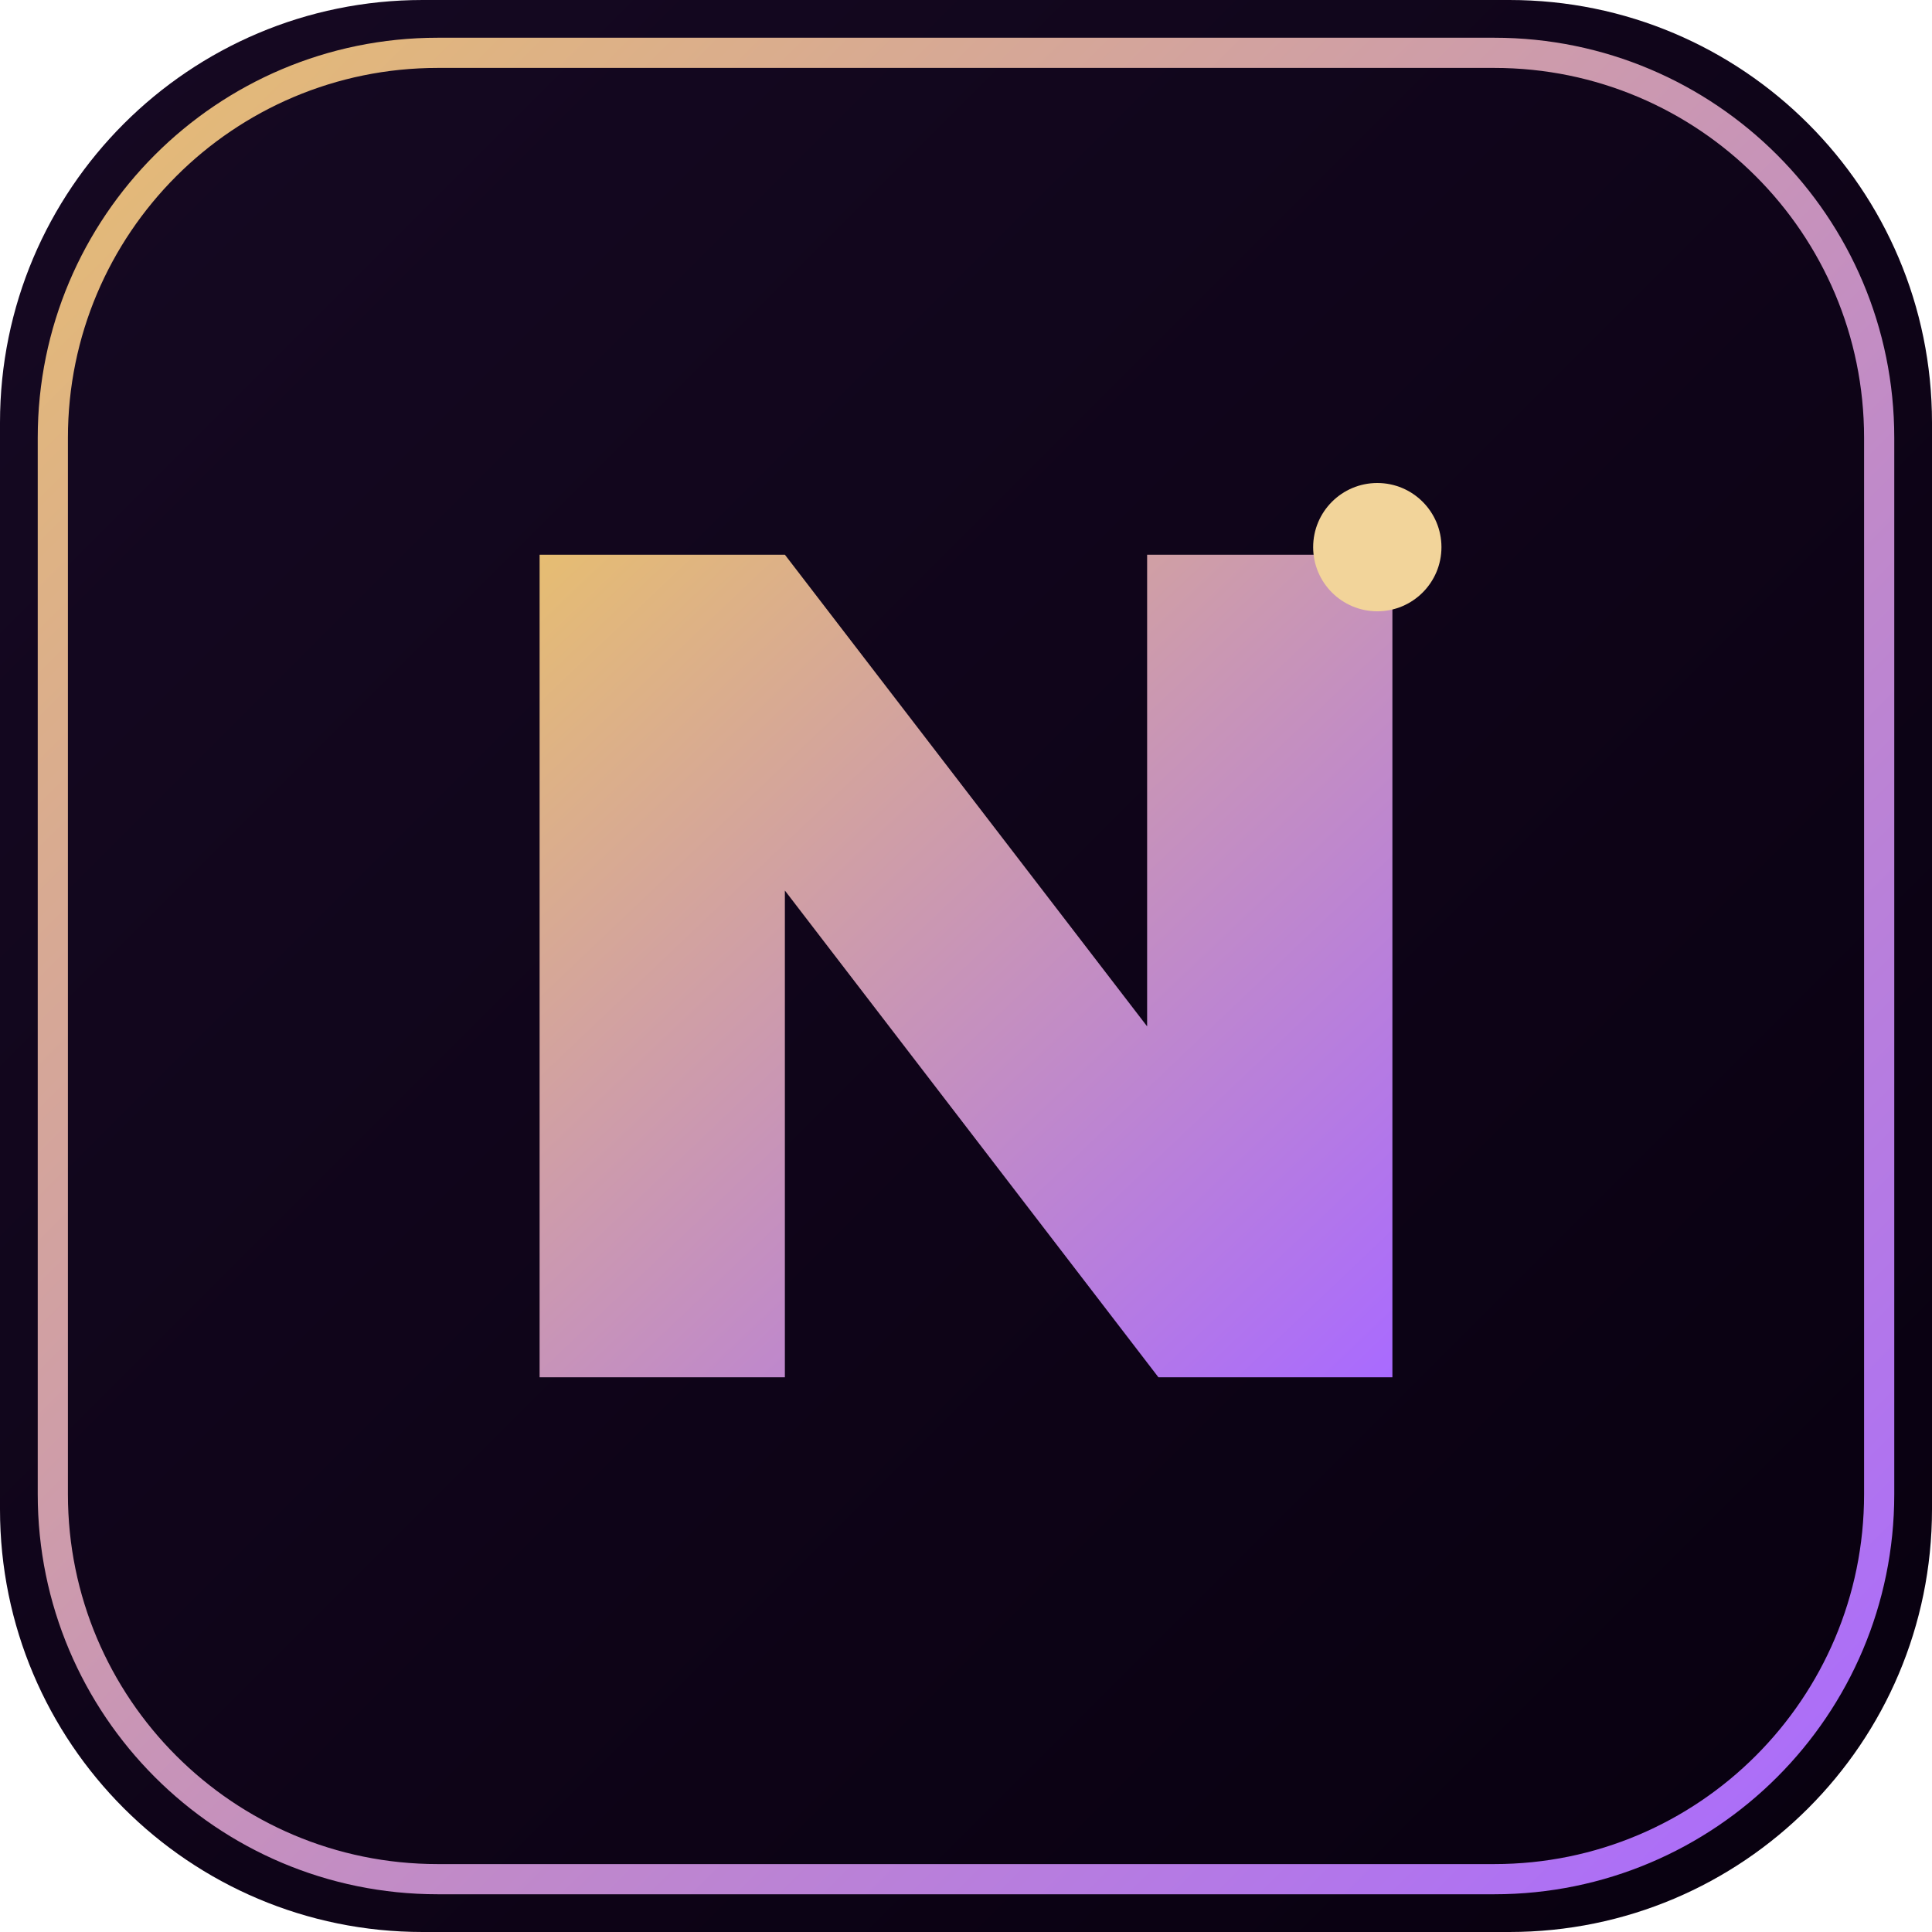
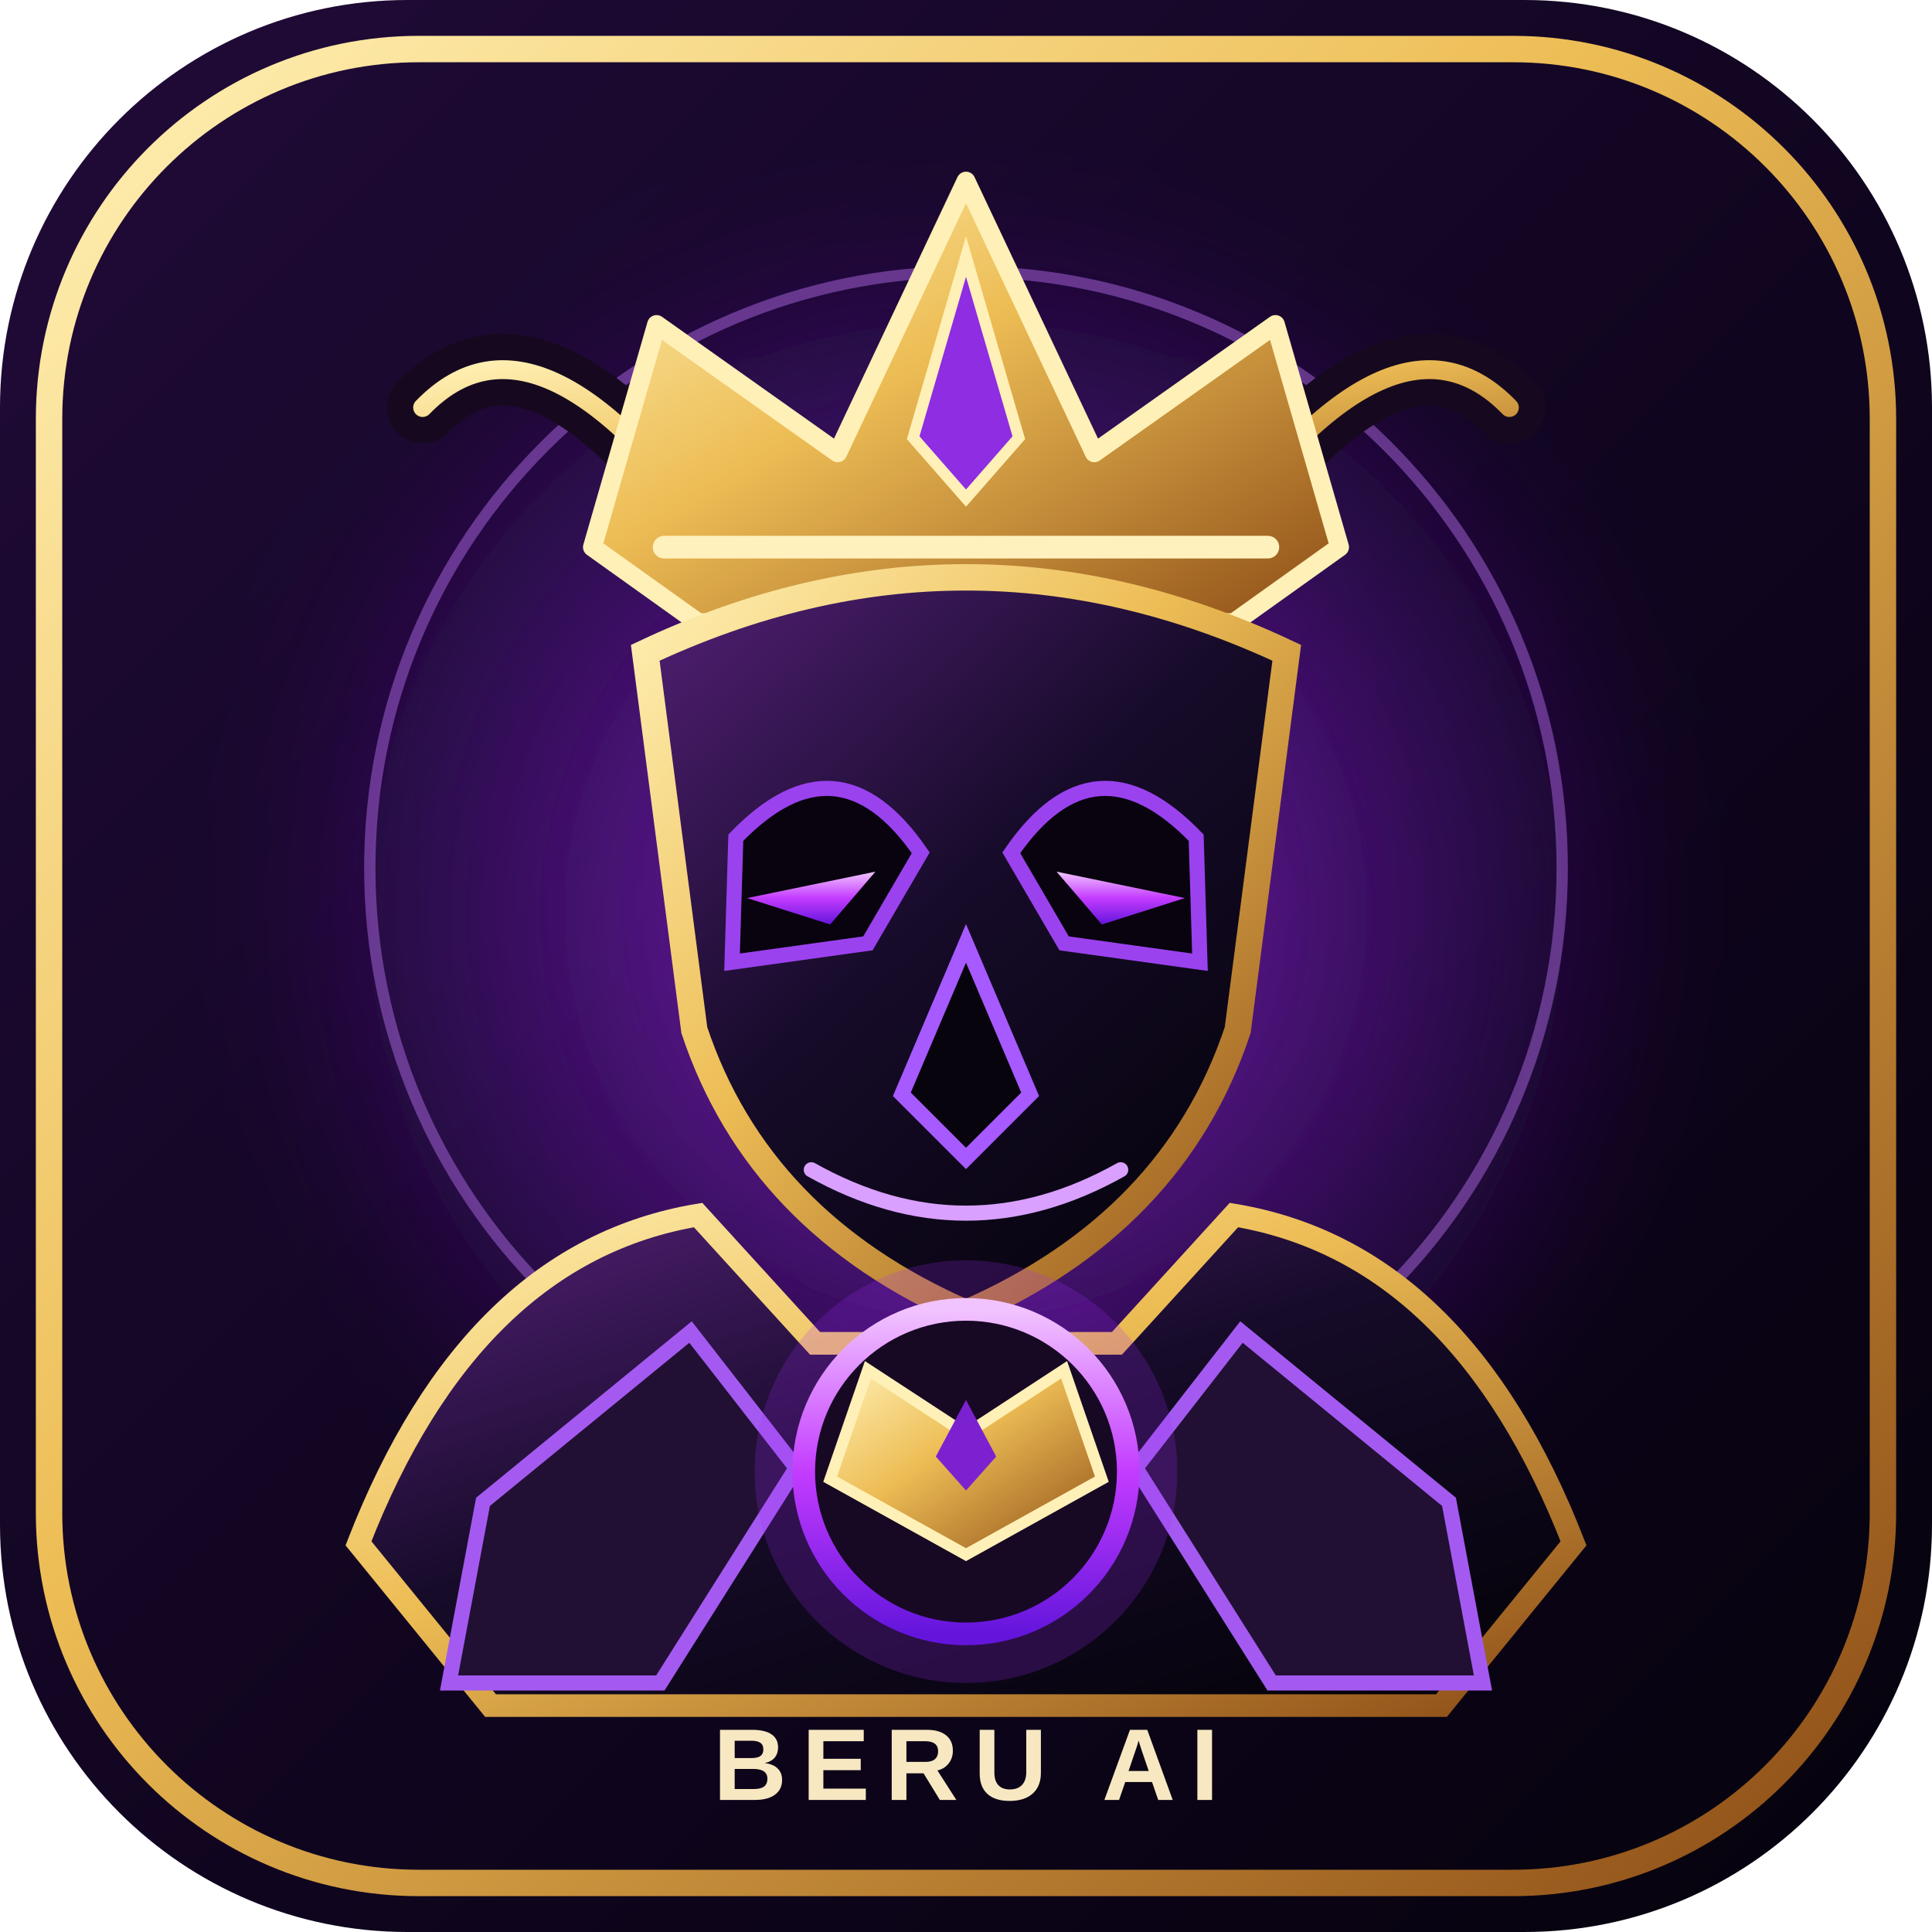
<svg xmlns="http://www.w3.org/2000/svg" viewBox="0 0 512 512">
  <defs>
-     <linearGradient id="g" x1="0" y1="0" x2="1" y2="1">
-       <stop stop-color="#160923" />
-       <stop offset="1" stop-color="#08000f" />
+     <linearGradient id="bg" x2="1" y2="1">
+       <stop stop-color="#210b39" />
+       <stop offset=".55" stop-color="#10051f" />
+       <stop offset="1" stop-color="#05020c" />
    </linearGradient>
-     <linearGradient id="a" x1="0" y1="0" x2="1" y2="1">
-       <stop stop-color="#e6bd72" />
-       <stop offset="1" stop-color="#a96aff" />
+     <linearGradient id="gold" x2="1" y2="1">
+       <stop stop-color="#fff0b4" />
+       <stop offset=".42" stop-color="#edbd55" />
+       <stop offset="1" stop-color="#8d4d16" />
    </linearGradient>
+     <linearGradient id="shell" x2=".8" y2="1">
+       <stop stop-color="#542078" />
+       <stop offset=".5" stop-color="#160b29" />
+       <stop offset="1" stop-color="#05030b" />
+     </linearGradient>
+     <linearGradient id="violet" x2="0" y2="1">
+       <stop stop-color="#f2c4ff" />
+       <stop offset=".5" stop-color="#c33cff" />
+       <stop offset="1" stop-color="#6415dc" />
+     </linearGradient>
+     <radialGradient id="glow">
+       <stop stop-color="#b72cff" stop-opacity=".7" />
+       <stop offset="1" stop-color="#8b20ff" stop-opacity="0" />
+     </radialGradient>
+     <filter id="blur">
+       <feGaussianBlur stdDeviation="15" />
+     </filter>
  </defs>
-   <rect width="512" height="512" rx="112" fill="url(#g)" />
-   <rect x="14" y="14" width="484" height="484" rx="102" fill="none" stroke="url(#a)" stroke-width="8" />
-   <path d="M143 365V147h65l96 125V147h65v218h-62l-99-129v129z" fill="url(#a)" />
-   <circle cx="365" cy="145" r="17" fill="#f2d49a" />
+   <rect width="512" height="512" rx="108" fill="url(#bg)" />
+   <circle cx="256" cy="242" r="190" fill="url(#glow)" filter="url(#blur)" />
+   <rect x="13" y="13" width="486" height="486" rx="98" fill="none" stroke="url(#gold)" stroke-width="7" />
+   <circle cx="256" cy="230" r="158" fill="none" stroke="#c77bff" stroke-opacity=".42" stroke-width="3" />
+   <path d="M192 146Q143 76 112 108M320 146Q369 76 400 108" fill="none" stroke="#16091f" stroke-width="19" stroke-linecap="round" />
+   <path d="M192 146Q143 76 112 108M320 146Q369 76 400 108" fill="none" stroke="url(#gold)" stroke-width="5" stroke-linecap="round" />
+   <path d="M157 145 174 86 222 120 256 48 290 120 338 86 355 145 327 165H185Z" fill="url(#gold)" stroke="#fff0b7" stroke-width="5" stroke-linejoin="round" />
+   <path d="M256 68 270 116 256 132 242 116Z" fill="#8e2de2" stroke="#fff0b7" stroke-width="3" />
+   <path d="M176 145H336" stroke="#fff1bd" stroke-width="6" stroke-linecap="round" />
+   <path d="M171 173Q256 133 341 173L328 273Q311 324 256 348Q201 324 184 273Z" fill="url(#shell)" stroke="url(#gold)" stroke-width="7" />
+   <path d="M195 222Q222 194 244 226L230 250 194 255Z" fill="#08030e" stroke="#9b42ef" stroke-width="4" />
+   <path d="M317 222Q290 194 268 226L282 250 318 255Z" fill="#08030e" stroke="#9b42ef" stroke-width="4" />
+   <path d="M198 238 232 231 220 245Z M314 238 280 231 292 245Z" fill="url(#violet)" />
+   <path d="M256 250 239 290 256 307 273 290Z" fill="#08040d" stroke="#a65aff" stroke-width="4" />
+   <path d="M215 310Q256 333 297 310" fill="none" stroke="#d9a0ff" stroke-width="4" stroke-linecap="round" />
+   <path d="M185 322Q125 332 95 409L130 452H382L417 409Q387 332 327 322L296 356H216Z" fill="url(#shell)" stroke="url(#gold)" stroke-width="6" />
+   <path d="M128 398 183 353 211 389 175 446H119Z M384 398 329 353 301 389 337 446H393Z" fill="#211034" stroke="#a45af0" stroke-width="4" />
+   <circle cx="256" cy="390" r="56" fill="#a52aff" opacity=".2" />
+   <circle cx="256" cy="390" r="43" fill="#170824" stroke="url(#violet)" stroke-width="6" />
+   <path d="M220 392 230 363 256 380 282 363 292 392 256 412Z" fill="url(#gold)" stroke="#fff0b7" stroke-width="3" />
+   <path d="M256 371 264 386 256 395 248 386Z" fill="#7c21d0" />
+   <text x="256" y="477" text-anchor="middle" font-family="Arial,sans-serif" font-size="27" font-weight="900" letter-spacing="4" fill="#f8e8c2">BERU AI</text>
</svg>
